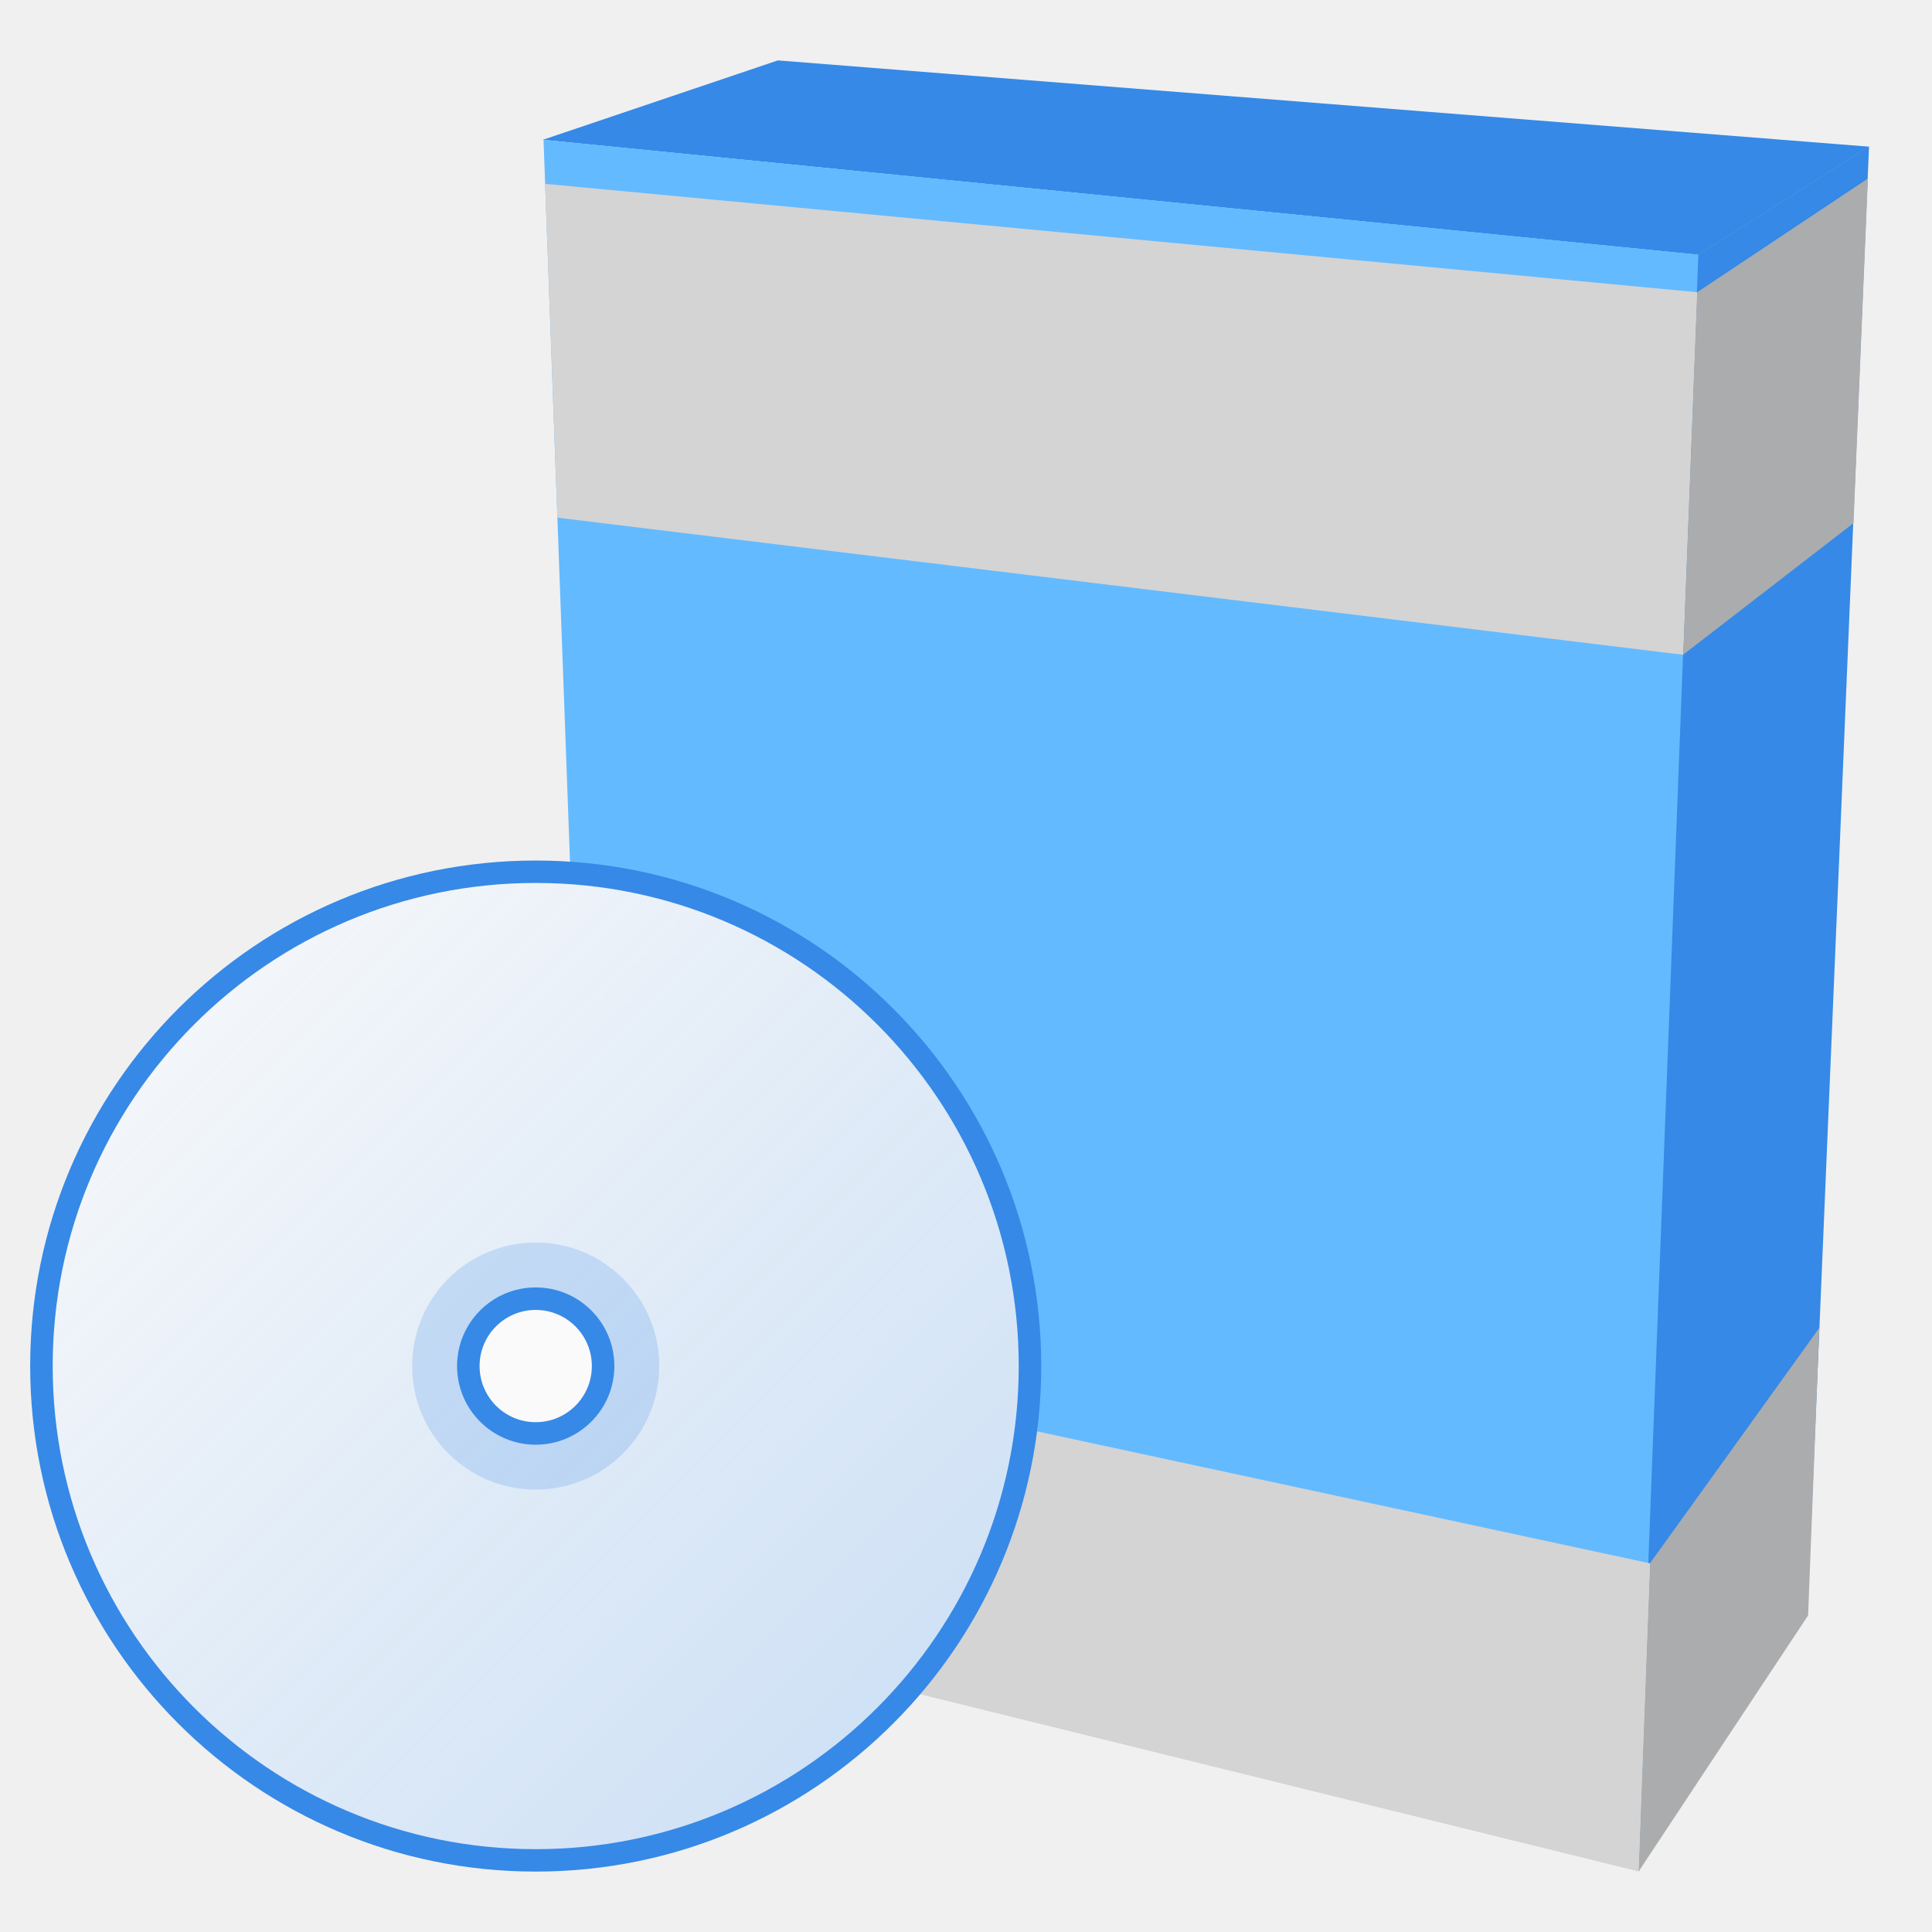
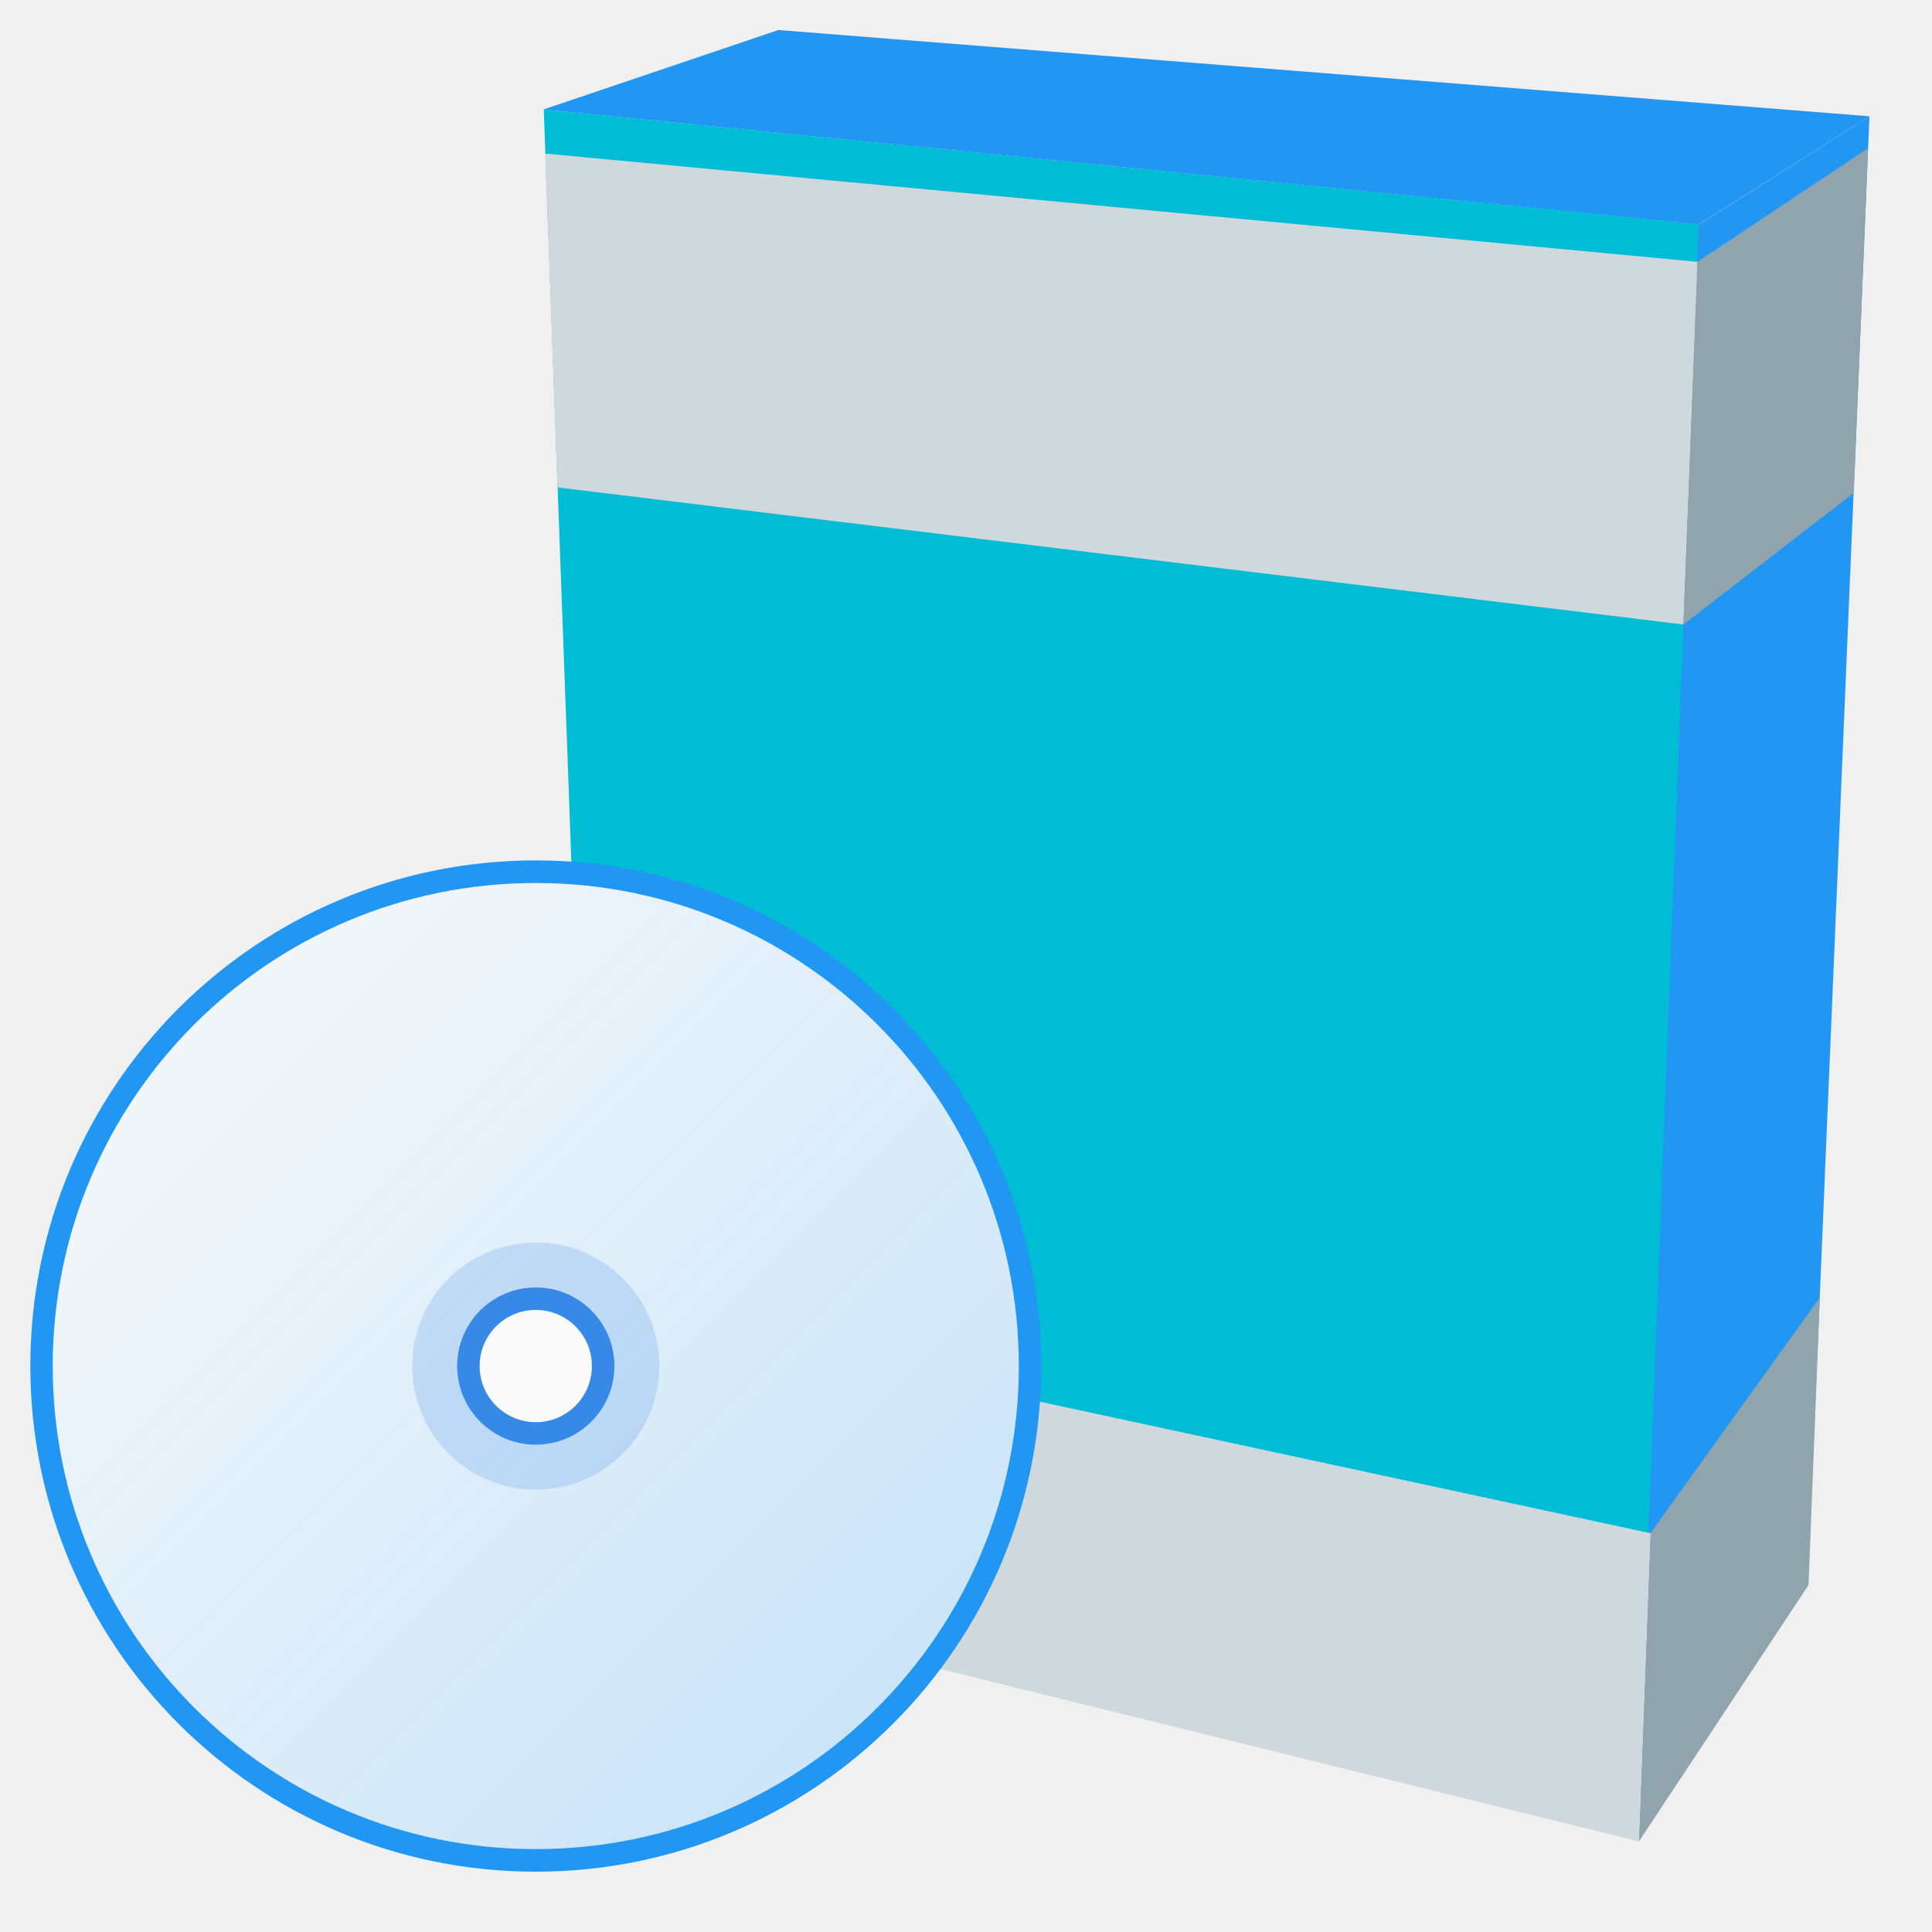
<svg xmlns="http://www.w3.org/2000/svg" xmlns:xlink="http://www.w3.org/1999/xlink" width="32" height="32" viewBox="0 0 8.467 8.467" version="1.1" id="svg8">
  <defs id="defs2">
    <style id="current-color-scheme" type="text/css">
   .ColorScheme-Text { color:#5c616c; } .ColorScheme-Highlight { color:#5294e2; } .ColorScheme-ButtonBackground { color:#d3dae3; }
  </style>
    <style id="current-color-scheme-3" type="text/css">
   .ColorScheme-Text { color:#5c616c; } .ColorScheme-Highlight { color:#5294e2; } .ColorScheme-ButtonBackground { color:#d3dae3; }
  </style>
    <style id="style4492" type="text/css">
    .str0 {stroke:#4D4948;stroke-width:0.012}
    .str1 {stroke:#838281;stroke-width:0.229;stroke-linecap:round}
    .fil2 {fill:none}
    .fil0 {fill:#4D4948}
    .fil1 {fill:white;fill-rule:nonzero}
  </style>
    <style type="text/css" id="style4492-1">
    .str0 {stroke:#4D4948;stroke-width:0.222}
    .str1 {stroke:#00923F;stroke-width:0.887}
    .str2 {stroke:#E77817;stroke-width:0.887;stroke-linecap:round}
    .fil2 {fill:none}
    .fil0 {fill:#4D4948}
    .fil1 {fill:#B6DDC7}
  </style>
    <style type="text/css" id="current-color-scheme-6">
   .ColorScheme-Text { color:#5c616c; } .ColorScheme-Highlight { color:#5294e2; } .ColorScheme-ButtonBackground { color:#d3dae3; }
  </style>
    <style type="text/css" id="current-color-scheme-0">
   .ColorScheme-Text { color:#5c616c; } .ColorScheme-Highlight { color:#5294e2; } .ColorScheme-ButtonBackground { color:#d3dae3; }
  </style>
    <style type="text/css" id="current-color-scheme-3-6">
   .ColorScheme-Text { color:#5c616c; } .ColorScheme-Highlight { color:#5294e2; } .ColorScheme-ButtonBackground { color:#d3dae3; }
  </style>
    <style type="text/css" id="style4492-15">
    .str0 {stroke:#4D4948;stroke-width:0.012}
    .str1 {stroke:#838281;stroke-width:0.229;stroke-linecap:round}
    .fil2 {fill:none}
    .fil0 {fill:#4D4948}
    .fil1 {fill:white;fill-rule:nonzero}
  </style>
    <style id="style4492-1-54" type="text/css">
    .str0 {stroke:#4D4948;stroke-width:0.222}
    .str1 {stroke:#00923F;stroke-width:0.887}
    .str2 {stroke:#E77817;stroke-width:0.887;stroke-linecap:round}
    .fil2 {fill:none}
    .fil0 {fill:#4D4948}
    .fil1 {fill:#B6DDC7}
  </style>
    <style id="current-color-scheme-6-7" type="text/css">
   .ColorScheme-Text { color:#5c616c; } .ColorScheme-Highlight { color:#5294e2; } .ColorScheme-ButtonBackground { color:#d3dae3; }
  </style>
    <style type="text/css" id="current-color-scheme-67">
   .ColorScheme-Text { color:#5c616c; } .ColorScheme-Highlight { color:#5294e2; } .ColorScheme-ButtonBackground { color:#d3dae3; }
  </style>
    <style type="text/css" id="current-color-scheme-3-5">
   .ColorScheme-Text { color:#5c616c; } .ColorScheme-Highlight { color:#5294e2; } .ColorScheme-ButtonBackground { color:#d3dae3; }
  </style>
    <style type="text/css" id="style4492-3">
    .str0 {stroke:#4D4948;stroke-width:0.012}
    .str1 {stroke:#838281;stroke-width:0.229;stroke-linecap:round}
    .fil2 {fill:none}
    .fil0 {fill:#4D4948}
    .fil1 {fill:white;fill-rule:nonzero}
  </style>
    <style id="style4492-1-5" type="text/css">
    .str0 {stroke:#4D4948;stroke-width:0.222}
    .str1 {stroke:#00923F;stroke-width:0.887}
    .str2 {stroke:#E77817;stroke-width:0.887;stroke-linecap:round}
    .fil2 {fill:none}
    .fil0 {fill:#4D4948}
    .fil1 {fill:#B6DDC7}
  </style>
    <style id="current-color-scheme-6-6" type="text/css">
   .ColorScheme-Text { color:#5c616c; } .ColorScheme-Highlight { color:#5294e2; } .ColorScheme-ButtonBackground { color:#d3dae3; }
  </style>
    <linearGradient id="linearGradient5028">
      <stop id="stop5024" offset="0" style="stop-color:#fafafa;stop-opacity:1" />
      <stop id="stop5026" offset="1" style="stop-color:#fafafa;stop-opacity:0.75" />
    </linearGradient>
-     <linearGradient gradientTransform="matrix(0.999979,0,0,1,-38.99196,-3.9062502e-7)" gradientUnits="userSpaceOnUse" y2="295.676" x2="33.436" y1="284.301" x1="22.062" id="linearGradient5030" xlink:href="#linearGradient5028" />
+     <linearGradient gradientTransform="matrix(0.7443111,0,0,0.7443196,-15.95731,76.19565)" gradientUnits="userSpaceOnUse" y2="295.676" x2="33.436" y1="284.301" x1="22.062" id="linearGradient5030" xlink:href="#linearGradient5028" />
  </defs>
-   <g id="layer1" transform="translate(-4.4504802e-7,-288.5333)">
+   <g id="layer1" transform="translate(0,-288.5333)">
    <g id="layer9" style="display:inline" transform="matrix(0.1322917,0,0,0.1322917,-48.71766,310.1022)" />
    <g id="layer1-3" style="display:inline" transform="matrix(0.1322917,0,0,0.1322917,-16.83534,228.4783)" />
    <g id="layer14" style="display:inline" transform="matrix(0.1322917,0,0,0.1322917,-48.71766,310.1022)" />
    <g id="layer15" style="display:inline" transform="matrix(0.1322917,0,0,0.1322917,-48.71766,310.1022)" />
    <g id="g71291" style="display:inline" transform="matrix(0.1322917,0,0,0.1322917,-48.71766,310.1022)" />
    <g id="layer2" style="display:inline" transform="matrix(0.1322917,0,0,0.1322917,-16.83534,248.322)" />
    <g id="layer12" style="display:inline" transform="matrix(0.1322917,0,0,0.1322917,-48.71766,310.1022)" />
    <g id="layer9-6" style="display:inline" transform="matrix(0.1322917,0,0,0.1322917,-30.69039,309.2872)" />
    <g id="layer1-7" style="display:inline" transform="matrix(0.1322917,0,0,0.1322917,1.191928,227.6633)" />
    <g id="layer14-5" style="display:inline" transform="matrix(0.1322917,0,0,0.1322917,-30.69039,309.2872)" />
    <g id="layer15-3" style="display:inline" transform="matrix(0.1322917,0,0,0.1322917,-30.69039,309.2872)" />
    <g id="g71291-5" style="display:inline" transform="matrix(0.1322917,0,0,0.1322917,-30.69039,309.2872)" />
    <g id="layer2-6" style="display:inline" transform="matrix(0.1322917,0,0,0.1322917,1.191928,247.507)" />
    <g id="layer12-2" style="display:inline" transform="matrix(0.1322917,0,0,0.1322917,-30.69039,309.2872)" />
-     <g transform="matrix(0.1322917,0,0,0.1322917,-55.24122,300.0937)" style="display:inline" id="layer9-61" />
-     <g transform="matrix(0.1322917,0,0,0.1322917,-23.3589,218.4697)" style="display:inline" id="layer1-8" />
-     <g transform="matrix(0.1322917,0,0,0.1322917,-55.24122,300.0937)" style="display:inline" id="layer14-7" />
-     <g transform="matrix(0.1322917,0,0,0.1322917,-55.24122,300.0937)" style="display:inline" id="layer15-9" />
-     <g transform="matrix(0.1322917,0,0,0.1322917,-55.24122,300.0937)" style="display:inline" id="g71291-2" />
-     <g transform="matrix(0.1322917,0,0,0.1322917,-23.3589,238.3135)" style="display:inline" id="layer2-0" />
-     <g transform="matrix(0.1322917,0,0,0.1322917,-55.24122,300.0937)" style="display:inline" id="layer12-23" />
+     <g transform="matrix(0.1322917,0,0,0.1322917,-55.24123,300.0937)" style="display:inline" id="layer9-61" />
+     <g transform="matrix(0.1322917,0,0,0.1322917,-23.35891,218.4697)" style="display:inline" id="layer1-8" />
+     <g transform="matrix(0.1322917,0,0,0.1322917,-55.24123,300.0937)" style="display:inline" id="layer14-7" />
+     <g transform="matrix(0.1322917,0,0,0.1322917,-55.24123,300.0937)" style="display:inline" id="layer15-9" />
+     <g transform="matrix(0.1322917,0,0,0.1322917,-55.24123,300.0937)" style="display:inline" id="g71291-2" />
+     <g transform="matrix(0.1322917,0,0,0.1322917,-23.35891,238.3135)" style="display:inline" id="layer2-0" />
+     <g transform="matrix(0.1322917,0,0,0.1322917,-55.24123,300.0937)" style="display:inline" id="layer12-23" />
    <g id="layer9-4" style="display:inline" transform="matrix(0.4185378,0,0,0.4185378,-140.1372,354.3604)" />
-     <g id="layer1-3-9" style="display:inline" transform="matrix(0.4185378,0,0,0.4185378,-39.26953,96.1226)" />
+     <g id="layer1-3-9" style="display:inline" transform="matrix(0.4185378,0,0,0.4185378,-39.26953,96.12258)" />
    <g id="layer14-2" style="display:inline" transform="matrix(0.4185378,0,0,0.4185378,-140.1372,354.3604)" />
    <g id="layer15-0" style="display:inline" transform="matrix(0.4185378,0,0,0.4185378,-140.1372,354.3604)" />
    <g id="g71291-6" style="display:inline" transform="matrix(0.4185378,0,0,0.4185378,-140.1372,354.3604)" />
    <g id="layer2-8" style="display:inline" transform="matrix(0.4185378,0,0,0.4185378,-39.26953,158.9033)" />
    <g id="layer12-9" style="display:inline" transform="matrix(0.4185378,0,0,0.4185378,-140.1372,354.3604)" />
    <g id="layer9-6-26" style="display:inline" transform="matrix(0.4185378,0,0,0.4185378,-83.10345,351.782)" />
-     <g id="layer1-7-6" style="display:inline" transform="matrix(0.4185378,0,0,0.4185378,17.76424,93.54414)" />
+     <g id="layer1-7-6" style="display:inline" transform="matrix(0.4185378,0,0,0.4185378,17.76424,93.54413)" />
    <g id="layer14-5-4" style="display:inline" transform="matrix(0.4185378,0,0,0.4185378,-83.10345,351.782)" />
    <g id="layer15-3-9" style="display:inline" transform="matrix(0.4185378,0,0,0.4185378,-83.10345,351.782)" />
    <g id="g71291-5-5" style="display:inline" transform="matrix(0.4185378,0,0,0.4185378,-83.10345,351.782)" />
    <g id="layer2-6-0" style="display:inline" transform="matrix(0.4185378,0,0,0.4185378,17.76424,156.3248)" />
    <g id="layer12-2-4" style="display:inline" transform="matrix(0.4185378,0,0,0.4185378,-83.10345,351.782)" />
-     <g transform="matrix(0.4185378,0,0,0.4185378,-160.7761,322.6958)" style="display:inline" id="layer9-61-87" />
-     <g transform="matrix(0.4185378,0,0,0.4185378,-59.90846,64.45801)" style="display:inline" id="layer1-8-1" />
-     <g transform="matrix(0.4185378,0,0,0.4185378,-160.7761,322.6958)" style="display:inline" id="layer14-7-72" />
-     <g transform="matrix(0.4185378,0,0,0.4185378,-160.7761,322.6958)" style="display:inline" id="layer15-9-7" />
-     <g transform="matrix(0.4185378,0,0,0.4185378,-160.7761,322.6958)" style="display:inline" id="g71291-2-2" />
+     <g transform="matrix(0.4185378,0,0,0.4185378,-160.7762,322.6958)" style="display:inline" id="layer9-61-87" />
+     <g transform="matrix(0.4185378,0,0,0.4185378,-59.90846,64.458)" style="display:inline" id="layer1-8-1" />
+     <g transform="matrix(0.4185378,0,0,0.4185378,-160.7762,322.6958)" style="display:inline" id="layer14-7-72" />
+     <g transform="matrix(0.4185378,0,0,0.4185378,-160.7762,322.6958)" style="display:inline" id="layer15-9-7" />
+     <g transform="matrix(0.4185378,0,0,0.4185378,-160.7762,322.6958)" style="display:inline" id="g71291-2-2" />
    <g transform="matrix(0.4185378,0,0,0.4185378,-59.90846,127.2387)" style="display:inline" id="layer2-0-2" />
-     <g transform="matrix(0.4185378,0,0,0.4185378,-160.7761,322.6958)" style="display:inline" id="layer12-23-6" />
+     <g transform="matrix(0.4185378,0,0,0.4185378,-160.7762,322.6958)" style="display:inline" id="layer12-23-6" />
    <g id="layer9-2" style="display:inline" transform="matrix(0.4185378,0,0,0.4185378,-43.21966,305.9017)" />
-     <g id="layer1-6" style="display:inline" transform="matrix(0.4185378,0,0,0.4185378,57.64803,47.66383)" />
+     <g id="layer1-6" style="display:inline" transform="matrix(0.4185378,0,0,0.4185378,57.64804,47.66381)" />
    <g id="layer14-1" style="display:inline" transform="matrix(0.4185378,0,0,0.4185378,-43.21966,305.9017)" />
    <g id="layer15-8" style="display:inline" transform="matrix(0.4185378,0,0,0.4185378,-43.21966,305.9017)" />
    <g id="g71291-7" style="display:inline" transform="matrix(0.4185378,0,0,0.4185378,-43.21966,305.9017)" />
-     <g id="layer2-9" style="display:inline" transform="matrix(0.4185378,0,0,0.4185378,57.64803,110.4445)" />
+     <g id="layer2-9" style="display:inline" transform="matrix(0.4185378,0,0,0.4185378,57.64804,110.4445)" />
    <g id="layer12-20" style="display:inline" transform="matrix(0.4185378,0,0,0.4185378,-43.21966,305.9017)" />
    <g id="layer9-6-2" style="display:inline" transform="matrix(0.4185378,0,0,0.4185378,13.81412,303.3232)" />
-     <g id="layer1-7-3" style="display:inline" transform="matrix(0.4185378,0,0,0.4185378,114.6818,45.08537)" />
+     <g id="layer1-7-3" style="display:inline" transform="matrix(0.4185378,0,0,0.4185378,114.6818,45.08536)" />
    <g id="layer14-5-7" style="display:inline" transform="matrix(0.4185378,0,0,0.4185378,13.81412,303.3232)" />
    <g id="layer15-3-5" style="display:inline" transform="matrix(0.4185378,0,0,0.4185378,13.81412,303.3232)" />
    <g id="g71291-5-9" style="display:inline" transform="matrix(0.4185378,0,0,0.4185378,13.81412,303.3232)" />
    <g id="layer2-6-2" style="display:inline" transform="matrix(0.4185378,0,0,0.4185378,114.6818,107.866)" />
    <g id="layer12-2-2" style="display:inline" transform="matrix(0.4185378,0,0,0.4185378,13.81412,303.3232)" />
    <g transform="matrix(0.4185378,0,0,0.4185378,-63.85858,274.2371)" style="display:inline" id="layer9-61-8" />
-     <g transform="matrix(0.4185378,0,0,0.4185378,37.00911,15.99924)" style="display:inline" id="layer1-8-9" />
+     <g transform="matrix(0.4185378,0,0,0.4185378,37.00911,15.99922)" style="display:inline" id="layer1-8-9" />
    <g transform="matrix(0.4185378,0,0,0.4185378,-63.85858,274.2371)" style="display:inline" id="layer14-7-7" />
    <g transform="matrix(0.4185378,0,0,0.4185378,-63.85858,274.2371)" style="display:inline" id="layer15-9-3" />
    <g transform="matrix(0.4185378,0,0,0.4185378,-63.85858,274.2371)" style="display:inline" id="g71291-2-6" />
-     <g transform="matrix(0.4185378,0,0,0.4185378,37.00911,78.77992)" style="display:inline" id="layer2-0-1" />
+     <g transform="matrix(0.4185378,0,0,0.4185378,37.00911,78.7799)" style="display:inline" id="layer2-0-1" />
    <g transform="matrix(0.4185378,0,0,0.4185378,-63.85858,274.2371)" style="display:inline" id="layer12-23-2" />
-     <path d="m 8.191,289.176 -0.748,0.474 -5.064,-0.504 1.03,-0.348 4.782,0.378 z" style="fill:#3689e6;fill-rule:evenodd;stroke-width:0.032" id="path4127" />
-     <path d="m 2.619,295.608 4.565,1.126 0.267,-7.084 -5.069,-0.504 0.237,6.462 z" style="fill:#64baff;fill-rule:evenodd;stroke-width:0.032" id="path4129" />
-     <path style="fill:#3689e6;fill-rule:evenodd;stroke-width:0.032" d="m 7.172,296.735 c 0.25,-0.386 0.5,-0.771 0.75,-1.157 0.09,-2.134 0.18,-4.268 0.269,-6.403 -0.249,0.158 -0.499,0.316 -0.748,0.474 -0.09,2.362 -0.181,4.724 -0.271,7.085 z" id="path4131" />
-     <path d="m 2.574,294.382 0.046,1.228 4.563,1.125 0.05,-1.35 -4.659,-1.003 z" style="fill:#d4d4d4;fill-rule:evenodd;stroke-width:0.032" id="path11944" />
-     <path style="fill:#abacae;fill-rule:evenodd;stroke-width:0.032" d="m 7.182,296.734 c 0.247,-0.374 0.495,-0.748 0.742,-1.121 0.016,-0.42 0.033,-0.84 0.049,-1.26 -0.247,0.344 -0.494,0.687 -0.741,1.03 -0.017,0.45 -0.034,0.9 -0.05,1.351 z" id="path13913" />
-     <path d="m 2.389,289.339 0.054,1.463 4.934,0.601 0.062,-1.589 -5.05,-0.475 z" style="fill:#d4d4d4;fill-rule:evenodd;stroke-width:0.032" id="path9999" />
-     <path style="fill:#abacae;fill-rule:evenodd;stroke-width:0.032" d="m 7.376,291.403 c 0.249,-0.192 0.498,-0.385 0.747,-0.577 0.021,-0.503 0.042,-1.007 0.063,-1.51 -0.249,0.166 -0.499,0.332 -0.748,0.498 -0.02,0.53 -0.041,1.06 -0.061,1.589 z" id="path13915" />
-     <g id="g5142" transform="matrix(0.3721634,0,0,0.3721598,6.532727,186.5978)">
-       <ellipse ry="5.953" rx="5.953" cy="289.989" cx="-11.245" id="path4969" style="opacity:1;fill:#3689e6;fill-opacity:1;stroke:none;stroke-width:0.339;stroke-opacity:1" />
-       <ellipse ry="5.689" rx="5.688" cy="289.989" cx="-11.245" id="path4969-2" style="opacity:1;fill:url(#linearGradient5030);fill-opacity:1;stroke:none;stroke-width:0.324;stroke-opacity:1" />
-       <ellipse ry="1.455" rx="1.455" cy="289.989" cx="-11.245" id="path4969-2-7-0-9" style="opacity:0.2;fill:#3689e6;fill-opacity:1;stroke:none;stroke-width:0.083;stroke-opacity:1" />
-       <ellipse ry="0.926" rx="0.926" cy="289.989" cx="-11.245" id="path4969-2-7" style="opacity:1;fill:#3689e6;fill-opacity:1;stroke:none;stroke-width:0.053;stroke-opacity:1" />
-       <ellipse ry="0.661" rx="0.661" cy="289.989" cx="-11.245" id="path4969-2-7-0" style="opacity:1;fill:#fafafa;fill-opacity:1;stroke:none;stroke-width:0.038;stroke-opacity:1" />
+     <g id="g4710" transform="matrix(0.4999789,0,0,0.5000001,0.00173089,148.3673)">
+       <g id="g4655">
+         <path d="m 16.382,281.352 -1.496,0.948 -10.127,-1.008 2.06,-0.697 9.563,0.756 z" style="fill:#2196f3;fill-rule:evenodd;stroke-width:0.064" id="path4127" />
+         <path d="m 5.237,294.216 9.13,2.252 0.534,-14.168 -10.138,-1.008 0.474,12.924 z" style="fill:#00bcd4;fill-rule:evenodd;stroke-width:0.064" id="path4129" />
+         <path style="fill:#2196f3;fill-rule:evenodd;stroke-width:0.064" d="m 14.343,296.471 1.501,-2.314 0.539,-12.805 -1.496,0.949 z" id="path4131" />
+       </g>
+       <path id="path11944" style="fill:#cfd8dc;fill-rule:evenodd;stroke-width:0.064" d="m 5.148,291.764 0.091,2.457 9.126,2.251 0.101,-2.701 -9.318,-2.007 z" />
+       <path id="path13913" d="m 14.365,296.468 c 0.495,-0.748 0.989,-1.495 1.484,-2.243 0.033,-0.84 0.066,-1.68 0.099,-2.52 -0.494,0.687 -0.988,1.374 -1.482,2.061 -0.034,0.9 -0.067,1.801 -0.101,2.701 z" style="fill:#90a4ae;fill-rule:evenodd;stroke-width:0.064" />
+       <path id="path9999" style="fill:#cfd8dc;fill-rule:evenodd;stroke-width:0.064" d="m 4.776,281.678 0.107,2.926 9.87,1.202 0.125,-3.179 -10.101,-0.949 z" />
+       <path id="path13915" d="m 14.752,285.806 c 0.498,-0.385 0.996,-0.769 1.494,-1.154 0.042,-1.007 0.083,-2.014 0.125,-3.021 -0.499,0.332 -0.997,0.664 -1.496,0.996 -0.041,1.059 -0.082,2.119 -0.123,3.179 z" style="fill:#90a4ae;fill-rule:evenodd;stroke-width:0.064" />
+     </g>
+     <ellipse style="opacity:1;fill:#2196f3;fill-opacity:1;stroke:none;stroke-width:0.126;stroke-opacity:1" id="path4969" cx="2.348" cy="294.52" rx="2.215" ry="2.216" />
+     <g id="g4700" transform="matrix(0.5000001,0,0,0.5000001,0,148.5)">
+       <ellipse ry="4.234" rx="4.234" cy="292.04" cx="4.696" id="path4969-2" style="opacity:1;fill:url(#linearGradient5030);fill-opacity:1;stroke:none;stroke-width:0.241;stroke-opacity:1" />
+       <ellipse ry="1.083" rx="1.083" cy="292.04" cx="4.696" id="path4969-2-7-0-9" style="opacity:0.2;fill:#3689e6;fill-opacity:1;stroke:none;stroke-width:0.062;stroke-opacity:1" />
+       <ellipse ry="0.689" rx="0.689" cy="292.04" cx="4.696" id="path4969-2-7" style="opacity:1;fill:#3689e6;fill-opacity:1;stroke:none;stroke-width:0.039;stroke-opacity:1" />
+       <ellipse ry="0.492" rx="0.492" cy="292.04" cx="4.696" id="path4969-2-7-0" style="opacity:1;fill:#fafafa;fill-opacity:1;stroke:none;stroke-width:0.028;stroke-opacity:1" />
    </g>
  </g>
</svg>
